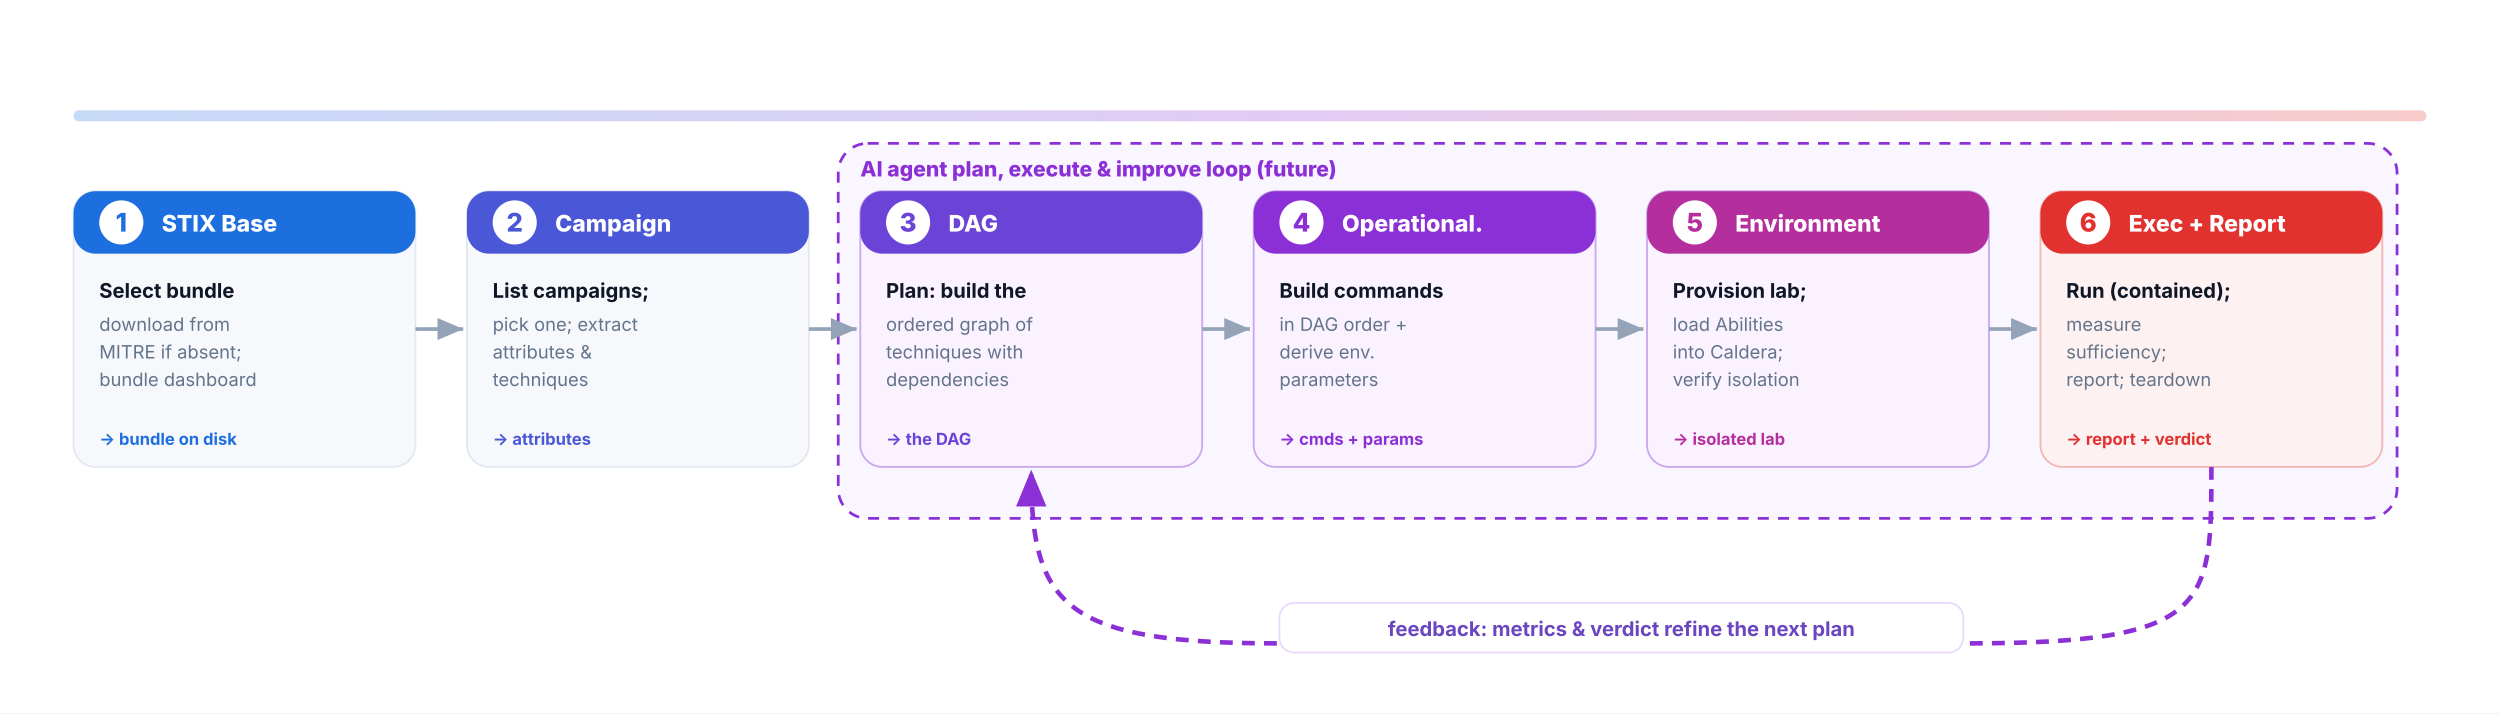
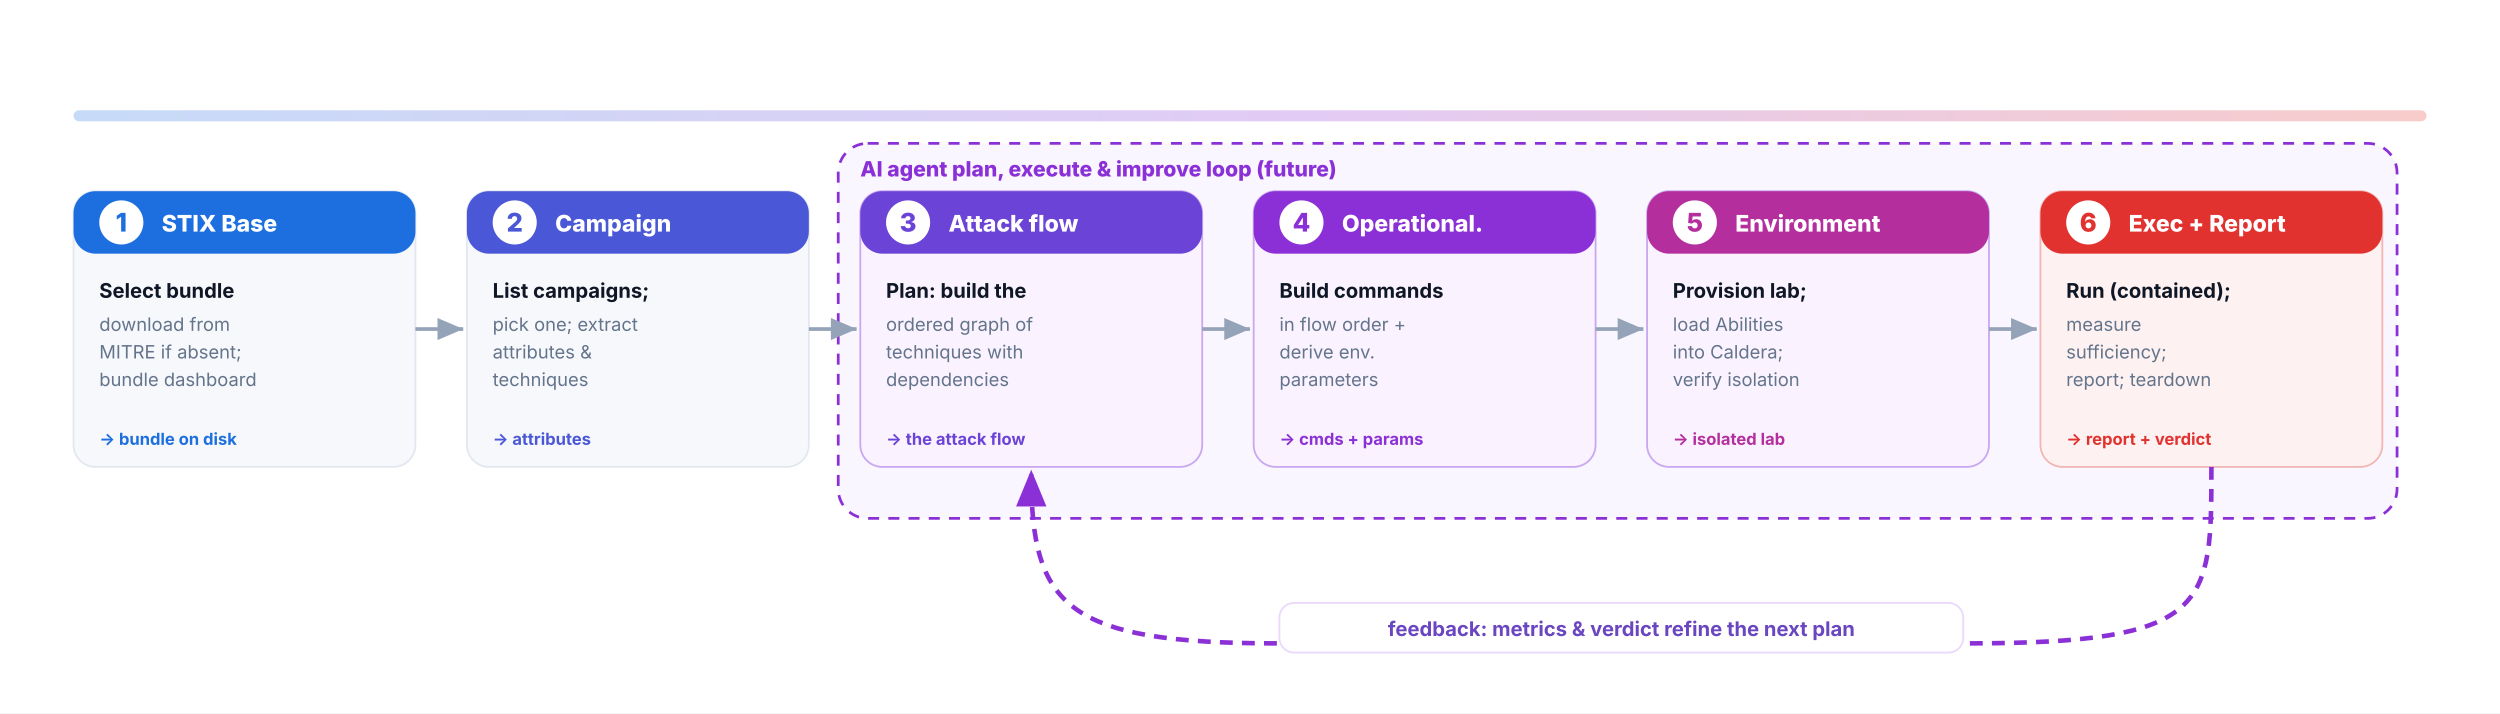
<svg xmlns="http://www.w3.org/2000/svg" viewBox="0 0 1360 388" font-family="Inter, Segoe UI, sans-serif">
  <defs>
    <linearGradient id="g" x1="0" y1="0" x2="1" y2="0">
      <stop offset="0" stop-color="#1d6fe0" />
      <stop offset="0.52" stop-color="#8b2fd6" />
      <stop offset="1" stop-color="#e1322f" />
    </linearGradient>
    <marker id="arr" markerWidth="10" markerHeight="10" refX="7" refY="3" orient="auto">
      <path d="M0,0 L7,3 L0,6 Z" fill="#94a3b8" />
    </marker>
    <marker id="arrLoop" markerWidth="11" markerHeight="11" refX="7" refY="3.3" orient="auto">
      <path d="M0,0 L8,3.3 L0,6.6 Z" fill="#8b2fd6" />
    </marker>
  </defs>
  <rect width="1360" height="388" fill="#ffffff" />
  <rect x="456" y="78" width="848" height="204" rx="16" fill="#faf6ff" stroke="#8b2fd6" stroke-dasharray="6 5" stroke-width="1.5" />
  <text x="468" y="96" font-size="11.5" font-weight="800" fill="#8b2fd6">AI agent plan, execute &amp; improve loop (future)</text>
  <rect x="40" y="60" width="1280" height="6" rx="3" fill="url(#g)" opacity="0.25" />
  <g font-size="12">
    <g transform="translate(40,104)">
      <rect width="186" height="150" rx="12" fill="#f6f8fc" stroke="#e2e8f0" />
      <rect width="186" height="34" rx="12" fill="#1d6fe0" />
      <circle cx="26" cy="17" r="12" fill="#ffffff" />
      <text x="26" y="22" text-anchor="middle" font-size="14" font-weight="800" fill="#1d6fe0">1</text>
      <text x="48" y="22" font-size="12.5" font-weight="800" fill="#ffffff">STIX Base</text>
      <text x="14" y="58" font-size="11" font-weight="700" fill="#0f1726">Select bundle</text>
      <text x="14" y="76" font-size="10" fill="#64748b">download from</text>
      <text x="14" y="91" font-size="10" fill="#64748b">MITRE if absent;</text>
      <text x="14" y="106" font-size="10" fill="#64748b">bundle dashboard</text>
      <text x="14" y="138" font-size="9" font-weight="700" fill="#1d6fe0">→ bundle on disk</text>
    </g>
    <g transform="translate(254,104)">
      <rect width="186" height="150" rx="12" fill="#f6f8fc" stroke="#e2e8f0" />
      <rect width="186" height="34" rx="12" fill="#4a57d6" />
      <circle cx="26" cy="17" r="12" fill="#ffffff" />
      <text x="26" y="22" text-anchor="middle" font-size="14" font-weight="800" fill="#4a57d6">2</text>
      <text x="48" y="22" font-size="12.5" font-weight="800" fill="#ffffff">Campaign</text>
      <text x="14" y="58" font-size="11" font-weight="700" fill="#0f1726">List campaigns;</text>
      <text x="14" y="76" font-size="10" fill="#64748b">pick one; extract</text>
      <text x="14" y="91" font-size="10" fill="#64748b">attributes &amp;</text>
      <text x="14" y="106" font-size="10" fill="#64748b">techniques</text>
      <text x="14" y="138" font-size="9" font-weight="700" fill="#4a57d6">→ attributes</text>
    </g>
    <g transform="translate(468,104)">
      <rect width="186" height="150" rx="12" fill="#faf3ff" stroke="#c9a8ef" />
      <rect width="186" height="34" rx="12" fill="#6b43d6" />
      <circle cx="26" cy="17" r="12" fill="#ffffff" />
      <text x="26" y="22" text-anchor="middle" font-size="14" font-weight="800" fill="#6b43d6">3</text>
-       <text x="48" y="22" font-size="12.5" font-weight="800" fill="#ffffff">DAG</text>
+       <text x="48" y="22" font-size="12.5" font-weight="800" fill="#ffffff">Attack flow</text>
      <text x="14" y="58" font-size="11" font-weight="700" fill="#0f1726">Plan: build the</text>
      <text x="14" y="76" font-size="10" fill="#64748b">ordered graph of</text>
      <text x="14" y="91" font-size="10" fill="#64748b">techniques with</text>
      <text x="14" y="106" font-size="10" fill="#64748b">dependencies</text>
-       <text x="14" y="138" font-size="9" font-weight="700" fill="#6b43d6">→ the DAG</text>
+       <text x="14" y="138" font-size="9" font-weight="700" fill="#6b43d6">→ the attack flow</text>
    </g>
    <g transform="translate(682,104)">
      <rect width="186" height="150" rx="12" fill="#faf3ff" stroke="#c9a8ef" />
      <rect width="186" height="34" rx="12" fill="#8b2fd6" />
      <circle cx="26" cy="17" r="12" fill="#ffffff" />
      <text x="26" y="22" text-anchor="middle" font-size="14" font-weight="800" fill="#8b2fd6">4</text>
      <text x="48" y="22" font-size="12.5" font-weight="800" fill="#ffffff">Operational.</text>
      <text x="14" y="58" font-size="11" font-weight="700" fill="#0f1726">Build commands</text>
-       <text x="14" y="76" font-size="10" fill="#64748b">in DAG order +</text>
+       <text x="14" y="76" font-size="10" fill="#64748b">in flow order +</text>
      <text x="14" y="91" font-size="10" fill="#64748b">derive env.</text>
      <text x="14" y="106" font-size="10" fill="#64748b">parameters</text>
      <text x="14" y="138" font-size="9" font-weight="700" fill="#8b2fd6">→ cmds + params</text>
    </g>
    <g transform="translate(896,104)">
      <rect width="186" height="150" rx="12" fill="#faf3ff" stroke="#c9a8ef" />
      <rect width="186" height="34" rx="12" fill="#b52e9e" />
      <circle cx="26" cy="17" r="12" fill="#ffffff" />
      <text x="26" y="22" text-anchor="middle" font-size="14" font-weight="800" fill="#b52e9e">5</text>
      <text x="48" y="22" font-size="12.5" font-weight="800" fill="#ffffff">Environment</text>
      <text x="14" y="58" font-size="11" font-weight="700" fill="#0f1726">Provision lab;</text>
      <text x="14" y="76" font-size="10" fill="#64748b">load Abilities</text>
      <text x="14" y="91" font-size="10" fill="#64748b">into Caldera;</text>
      <text x="14" y="106" font-size="10" fill="#64748b">verify isolation</text>
      <text x="14" y="138" font-size="9" font-weight="700" fill="#b52e9e">→ isolated lab</text>
    </g>
    <g transform="translate(1110,104)">
      <rect width="186" height="150" rx="12" fill="#fdf2f1" stroke="#f0b7b5" />
      <rect width="186" height="34" rx="12" fill="#e1322f" />
      <circle cx="26" cy="17" r="12" fill="#ffffff" />
      <text x="26" y="22" text-anchor="middle" font-size="14" font-weight="800" fill="#e1322f">6</text>
      <text x="48" y="22" font-size="12.5" font-weight="800" fill="#ffffff">Exec + Report</text>
      <text x="14" y="58" font-size="11" font-weight="700" fill="#0f1726">Run (contained);</text>
      <text x="14" y="76" font-size="10" fill="#64748b">measure</text>
      <text x="14" y="91" font-size="10" fill="#64748b">sufficiency;</text>
      <text x="14" y="106" font-size="10" fill="#64748b">report; teardown</text>
      <text x="14" y="138" font-size="9" font-weight="700" fill="#e1322f">→ report + verdict</text>
    </g>
  </g>
  <g stroke="#94a3b8" stroke-width="2">
    <line x1="226" y1="179" x2="252" y2="179" marker-end="url(#arr)" />
    <line x1="440" y1="179" x2="466" y2="179" marker-end="url(#arr)" />
    <line x1="654" y1="179" x2="680" y2="179" marker-end="url(#arr)" />
    <line x1="868" y1="179" x2="894" y2="179" marker-end="url(#arr)" />
    <line x1="1082" y1="179" x2="1108" y2="179" marker-end="url(#arr)" />
  </g>
  <path d="M1203,254 C1203,330 1203,350 1070,350 L695,350 C580,350 561,330 561,258" fill="none" stroke="#8b2fd6" stroke-width="2.5" stroke-dasharray="7 5" marker-end="url(#arrLoop)" />
  <g transform="translate(882,342)">
    <rect x="-186" y="-14" width="372" height="27" rx="8" fill="#ffffff" stroke="#e9d9fb" />
    <text x="0" y="4" text-anchor="middle" font-size="11" font-weight="700" fill="#6b46c1">feedback: metrics &amp; verdict refine the next plan</text>
  </g>
</svg>
